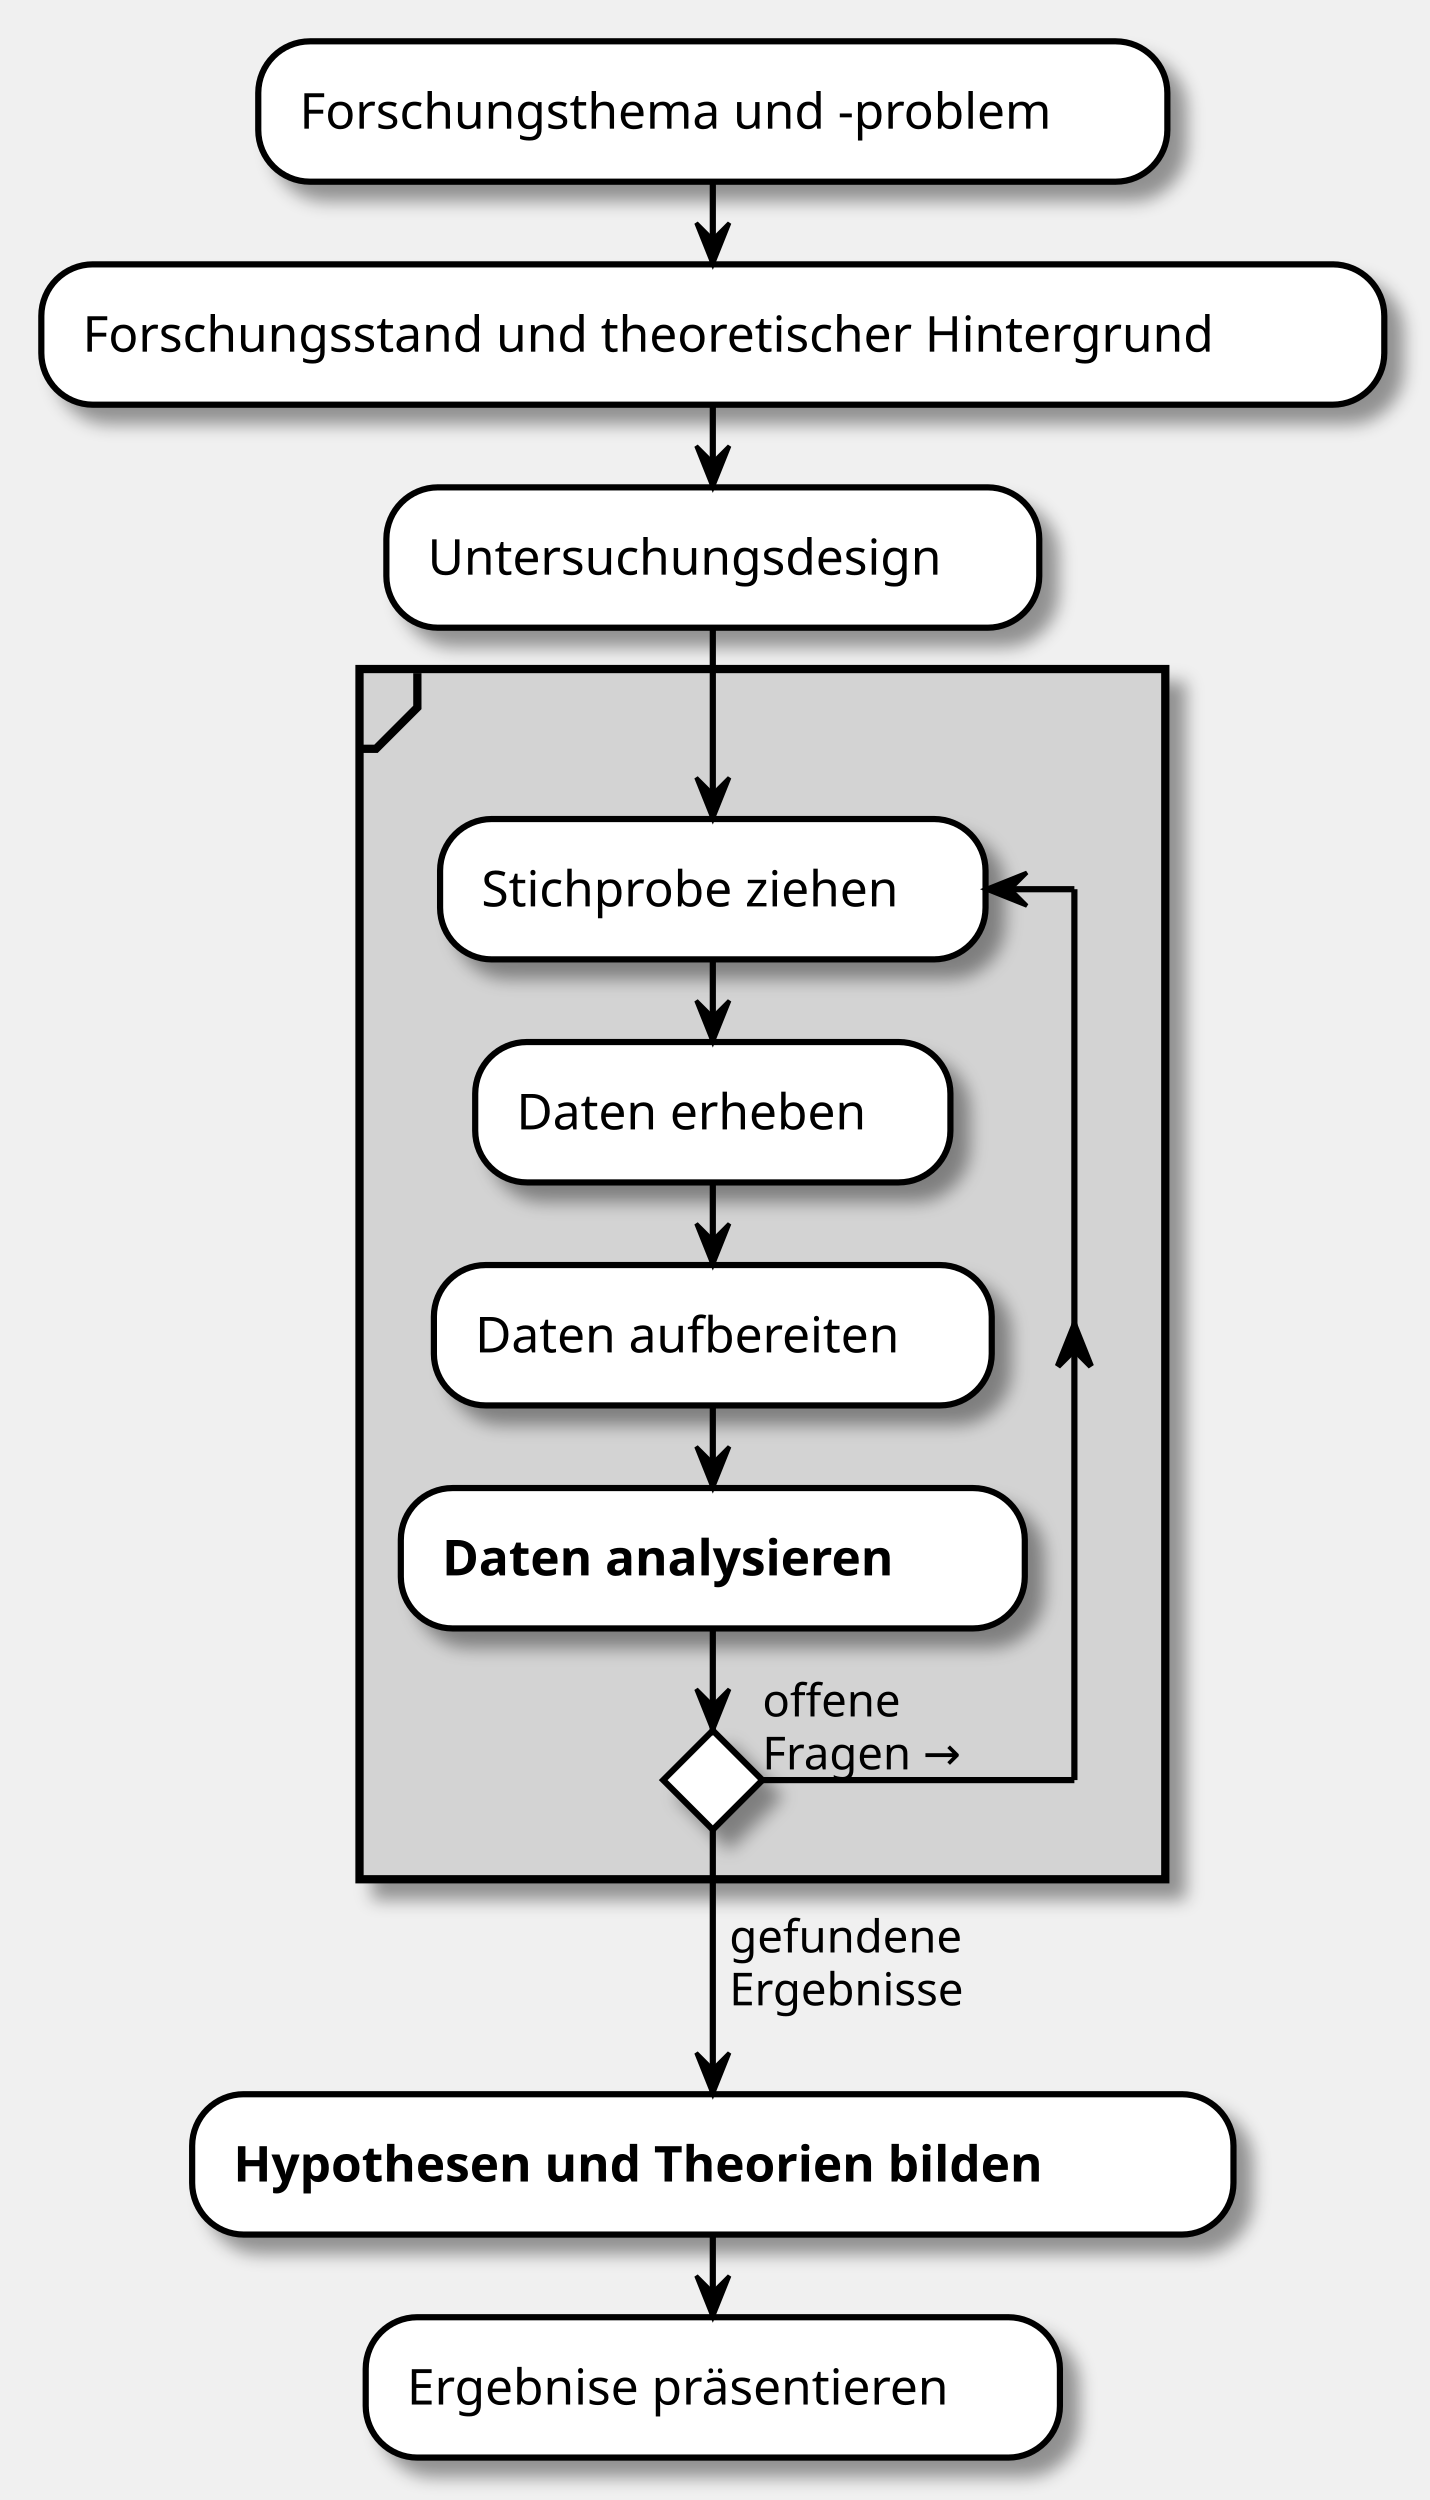
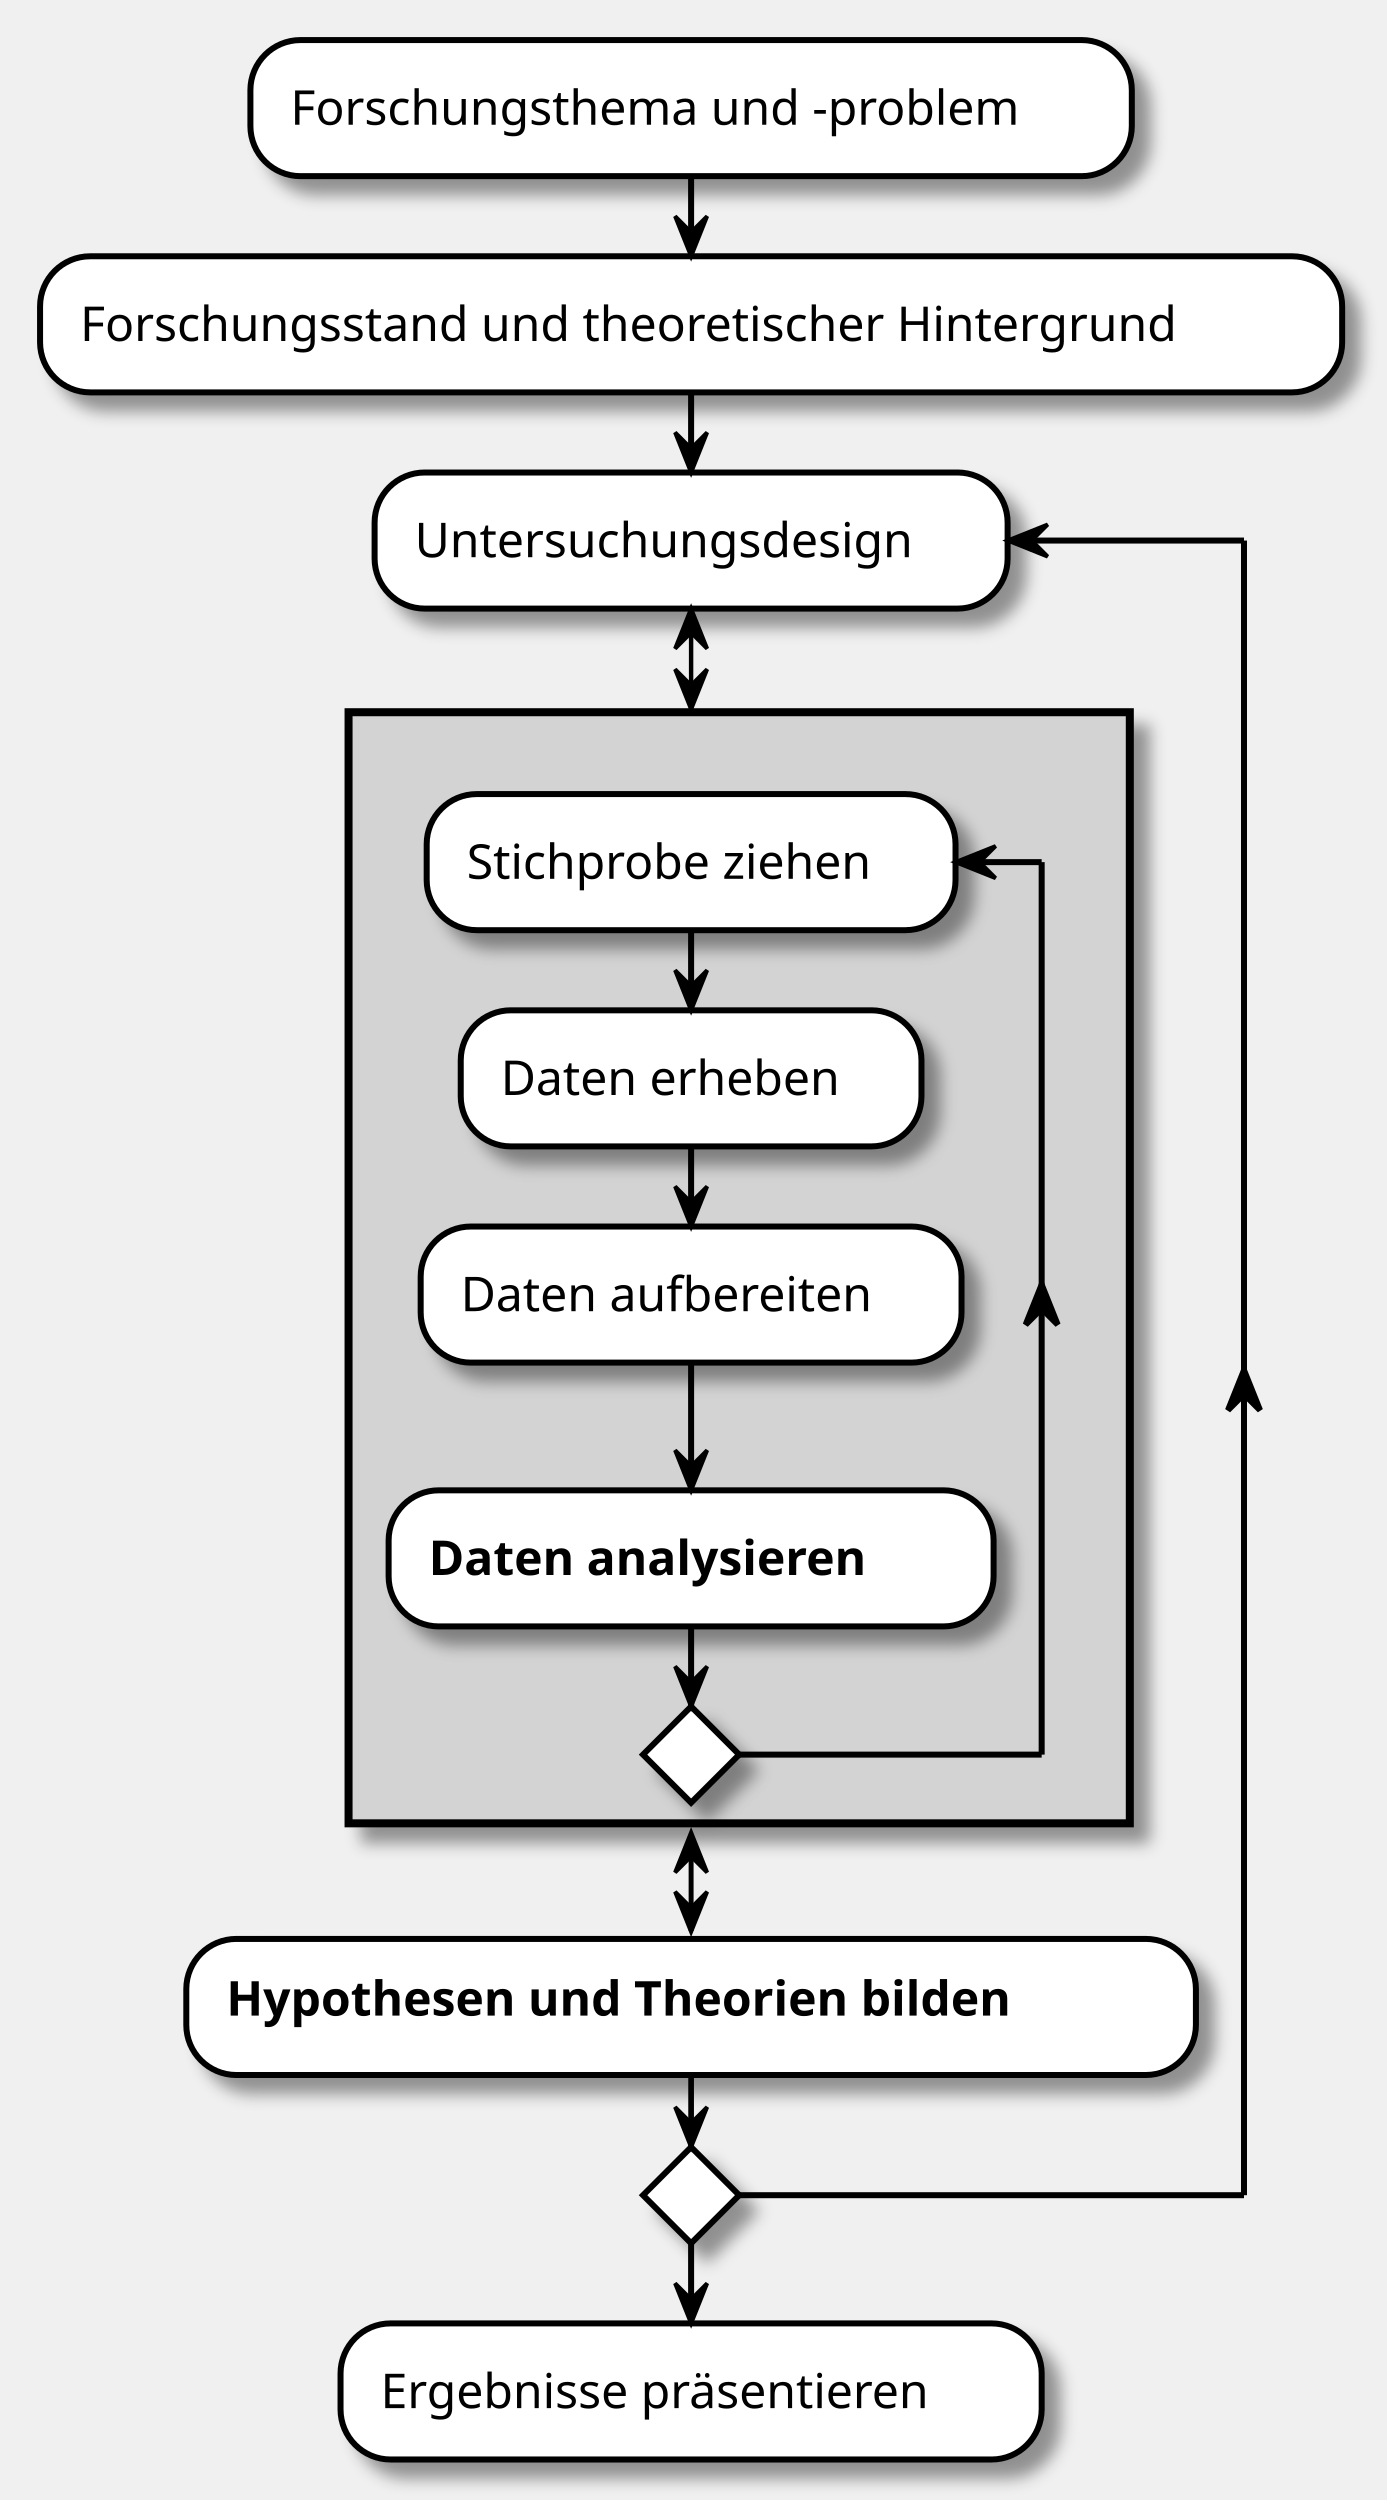
- <svg xmlns="http://www.w3.org/2000/svg" contentScriptType="application/ecmascript" contentStyleType="text/css" height="605px" preserveAspectRatio="none" style="width:346px;height:605px;" version="1.1" viewBox="0 0 346 605" width="346px" zoomAndPan="magnify">
-   <defs>
-     <filter height="300%" id="f1m1tyk4mr1n5l" width="300%" x="-1" y="-1">
-       <feGaussianBlur result="blurOut" stdDeviation="2.0" />
-       <feColorMatrix in="blurOut" result="blurOut2" type="matrix" values="0 0 0 0 0 0 0 0 0 0 0 0 0 0 0 0 0 0 .4 0" />
-       <feOffset dx="4.0" dy="4.0" in="blurOut2" result="blurOut3" />
-       <feBlend in="SourceGraphic" in2="blurOut3" mode="normal" />
+ <svg xmlns="http://www.w3.org/2000/svg" contentScriptType="application/ecmascript" contentStyleType="text/css" height="624px" preserveAspectRatio="none" style="width:346px;height:624px;" version="1.1" viewBox="0 0 346 624" width="346px" zoomAndPan="magnify" id="svg121">
+   <defs id="defs11">
+     <filter height="300%" id="fx2d42dw7dkg9" width="300%" x="-1" y="-1">
+       <feGaussianBlur result="blurOut" stdDeviation="2.0" id="feGaussianBlur2" />
+       <feColorMatrix in="blurOut" result="blurOut2" type="matrix" values="0 0 0 0 0 0 0 0 0 0 0 0 0 0 0 0 0 0 .4 0" id="feColorMatrix4" />
+       <feOffset dx="4.0" dy="4.0" in="blurOut2" result="blurOut3" id="feOffset6" />
+       <feBlend in="SourceGraphic" in2="blurOut3" mode="normal" id="feBlend8" />
    </filter>
  </defs>
-   <g>
-     <rect fill="#FFFFFF" filter="url(#f1m1tyk4mr1n5l)" height="33.969" rx="12.5" ry="12.5" style="stroke: #000000; stroke-width: 1.5;" width="220" x="62.5" y="10" />
-     <text fill="#000000" font-family="sans-serif" font-size="12" lengthAdjust="spacingAndGlyphs" textLength="200" x="72.5" y="31.139">Forschungsthema und -problem</text>
-     <rect fill="#FFFFFF" filter="url(#f1m1tyk4mr1n5l)" height="33.969" rx="12.5" ry="12.5" style="stroke: #000000; stroke-width: 1.5;" width="325" x="10" y="63.969" />
-     <text fill="#000000" font-family="sans-serif" font-size="12" lengthAdjust="spacingAndGlyphs" textLength="305" x="20" y="85.107">Forschungsstand und theoretischer Hintergrund</text>
-     <rect fill="#FFFFFF" filter="url(#f1m1tyk4mr1n5l)" height="33.969" rx="12.5" ry="12.5" style="stroke: #000000; stroke-width: 1.5;" width="158" x="93.5" y="117.938" />
-     <text fill="#000000" font-family="sans-serif" font-size="12" lengthAdjust="spacingAndGlyphs" textLength="138" x="103.5" y="139.076">Untersuchungsdesign</text>
-     <rect fill="#D3D3D3" filter="url(#f1m1tyk4mr1n5l)" height="292.875" style="stroke: #000000; stroke-width: 2.0;" width="195" x="87" y="161.906" />
-     <path d="M101,162.906 L101,171.203 L91,181.203 L87,181.203 " fill="none" style="stroke: #000000; stroke-width: 2.0;" />
-     <text fill="#000000" font-family="sans-serif" font-size="14" lengthAdjust="spacingAndGlyphs" textLength="0" x="94" y="175.901" />
-     <rect fill="#FFFFFF" filter="url(#f1m1tyk4mr1n5l)" height="33.969" rx="12.5" ry="12.5" style="stroke: #000000; stroke-width: 1.5;" width="115" x="115" y="252.172" />
-     <text fill="#000000" font-family="sans-serif" font-size="12" lengthAdjust="spacingAndGlyphs" textLength="95" x="125" y="273.31">Daten erheben</text>
-     <rect fill="#FFFFFF" filter="url(#f1m1tyk4mr1n5l)" height="33.969" rx="12.5" ry="12.5" style="stroke: #000000; stroke-width: 1.5;" width="135" x="105" y="306.141" />
-     <text fill="#000000" font-family="sans-serif" font-size="12" lengthAdjust="spacingAndGlyphs" textLength="115" x="115" y="327.279">Daten aufbereiten</text>
-     <rect fill="#FFFFFF" filter="url(#f1m1tyk4mr1n5l)" height="33.969" rx="12.5" ry="12.5" style="stroke: #000000; stroke-width: 1.5;" width="151" x="97" y="360.109" />
-     <text fill="#000000" font-family="sans-serif" font-size="12" font-weight="bold" lengthAdjust="spacingAndGlyphs" textLength="131" x="107" y="381.248">Daten analysieren</text>
-     <rect fill="#FFFFFF" filter="url(#f1m1tyk4mr1n5l)" height="33.969" rx="12.5" ry="12.5" style="stroke: #000000; stroke-width: 1.5;" width="132" x="106.5" y="198.203" />
-     <text fill="#000000" font-family="sans-serif" font-size="12" lengthAdjust="spacingAndGlyphs" textLength="112" x="116.5" y="219.342">Stichprobe ziehen</text>
-     <polygon fill="#FFFFFF" filter="url(#f1m1tyk4mr1n5l)" points="172.5,418.782,172.5,418.782,184.5,430.782,172.5,442.782,172.5,442.782,160.5,430.782,172.5,418.782" style="stroke: #000000; stroke-width: 1.5;" />
-     <text fill="#000000" font-family="sans-serif" font-size="11" lengthAdjust="spacingAndGlyphs" textLength="36" x="184.5" y="415.383">offene</text>
-     <text fill="#000000" font-family="sans-serif" font-size="11" lengthAdjust="spacingAndGlyphs" textLength="52" x="184.5" y="428.188">Fragen →</text>
-     <rect fill="#FFFFFF" filter="url(#f1m1tyk4mr1n5l)" height="33.969" rx="12.5" ry="12.5" style="stroke: #000000; stroke-width: 1.5;" width="252" x="46.5" y="506.797" />
-     <text fill="#000000" font-family="sans-serif" font-size="12" font-weight="bold" lengthAdjust="spacingAndGlyphs" textLength="232" x="56.5" y="527.936">Hypothesen und Theorien bilden</text>
-     <rect fill="#FFFFFF" filter="url(#f1m1tyk4mr1n5l)" height="33.969" rx="12.5" ry="12.5" style="stroke: #000000; stroke-width: 1.5;" width="168" x="88.5" y="560.766" />
-     <text fill="#000000" font-family="sans-serif" font-size="12" lengthAdjust="spacingAndGlyphs" textLength="148" x="98.5" y="581.904">Ergebnise präsentieren</text>
-     <line style="stroke: #000000; stroke-width: 1.5;" x1="172.5" x2="172.5" y1="43.969" y2="63.969" />
-     <polygon fill="#000000" points="168.5,53.969,172.5,63.969,176.5,53.969,172.5,57.969" style="stroke: #000000; stroke-width: 1.0;" />
-     <line style="stroke: #000000; stroke-width: 1.5;" x1="172.5" x2="172.5" y1="97.938" y2="117.938" />
-     <polygon fill="#000000" points="168.5,107.938,172.5,117.938,176.5,107.938,172.5,111.938" style="stroke: #000000; stroke-width: 1.0;" />
-     <line style="stroke: #000000; stroke-width: 1.5;" x1="172.5" x2="172.5" y1="286.141" y2="306.141" />
-     <polygon fill="#000000" points="168.5,296.141,172.5,306.141,176.5,296.141,172.5,300.141" style="stroke: #000000; stroke-width: 1.0;" />
-     <line style="stroke: #000000; stroke-width: 1.5;" x1="172.5" x2="172.5" y1="340.109" y2="360.109" />
-     <polygon fill="#000000" points="168.5,350.109,172.5,360.109,176.5,350.109,172.5,354.109" style="stroke: #000000; stroke-width: 1.0;" />
-     <line style="stroke: #000000; stroke-width: 1.5;" x1="172.5" x2="172.5" y1="232.172" y2="252.172" />
-     <polygon fill="#000000" points="168.5,242.172,172.5,252.172,176.5,242.172,172.5,246.172" style="stroke: #000000; stroke-width: 1.0;" />
-     <line style="stroke: #000000; stroke-width: 1.5;" x1="184.5" x2="260" y1="430.782" y2="430.782" />
-     <polygon fill="#000000" points="256,330.633,260,320.633,264,330.633,260,326.633" style="stroke: #000000; stroke-width: 1.5;" />
-     <line style="stroke: #000000; stroke-width: 1.5;" x1="260" x2="260" y1="215.188" y2="430.782" />
-     <line style="stroke: #000000; stroke-width: 1.5;" x1="260" x2="238.5" y1="215.188" y2="215.188" />
-     <polygon fill="#000000" points="248.5,211.188,238.5,215.188,248.5,219.188,244.5,215.188" style="stroke: #000000; stroke-width: 1.0;" />
-     <line style="stroke: #000000; stroke-width: 1.5;" x1="172.5" x2="172.5" y1="394.078" y2="418.782" />
-     <polygon fill="#000000" points="168.5,408.782,172.5,418.782,176.5,408.782,172.5,412.782" style="stroke: #000000; stroke-width: 1.0;" />
-     <line style="stroke: #000000; stroke-width: 1.5;" x1="172.5" x2="172.5" y1="151.906" y2="198.203" />
-     <polygon fill="#000000" points="168.5,188.203,172.5,198.203,176.5,188.203,172.5,192.203" style="stroke: #000000; stroke-width: 1.0;" />
-     <line style="stroke: #000000; stroke-width: 1.5;" x1="172.5" x2="172.5" y1="442.782" y2="506.797" />
-     <polygon fill="#000000" points="168.5,496.797,172.5,506.797,176.5,496.797,172.5,500.797" style="stroke: #000000; stroke-width: 1.0;" />
-     <text fill="#000000" font-family="sans-serif" font-size="11" lengthAdjust="spacingAndGlyphs" textLength="60" x="176.5" y="472.492">gefundene</text>
-     <text fill="#000000" font-family="sans-serif" font-size="11" lengthAdjust="spacingAndGlyphs" textLength="64" x="176.5" y="485.297">Ergebnisse</text>
-     <line style="stroke: #000000; stroke-width: 1.5;" x1="172.5" x2="172.5" y1="540.766" y2="560.766" />
-     <polygon fill="#000000" points="168.5,550.766,172.5,560.766,176.5,550.766,172.5,554.766" style="stroke: #000000; stroke-width: 1.0;" />
+   <g id="g119">
+     <rect fill="#FFFFFF" filter="url(#fx2d42dw7dkg9)" height="33.969" rx="12.5" ry="12.5" style="stroke: #000000; stroke-width: 1.5;" width="220" x="62.5" y="10" id="rect13" />
+     <text fill="#000000" font-family="sans-serif" font-size="12" lengthAdjust="spacingAndGlyphs" textLength="200" x="72.5" y="31.139" id="text15">Forschungsthema und -problem</text>
+     <rect fill="#FFFFFF" filter="url(#fx2d42dw7dkg9)" height="33.969" rx="12.5" ry="12.5" style="stroke: #000000; stroke-width: 1.5;" width="325" x="10" y="63.969" id="rect17" />
+     <text fill="#000000" font-family="sans-serif" font-size="12" lengthAdjust="spacingAndGlyphs" textLength="305" x="20" y="85.107" id="text19">Forschungsstand und theoretischer Hintergrund</text>
+     <rect height="277.332" style="fill:#d3d3d3;stroke:#000000;stroke-width:2;filter:url(#fx2d42dw7dkg9)" width="195" x="87" y="177.771" id="rect21" />
+     <text fill="#000000" font-family="sans-serif" font-size="14" lengthAdjust="spacingAndGlyphs" textLength="0" x="94" y="175.901" id="text25" />
+     <rect fill="#FFFFFF" filter="url(#fx2d42dw7dkg9)" height="33.969" rx="12.5" ry="12.5" style="stroke: #000000; stroke-width: 1.5;" width="115" x="115" y="252.172" id="rect27" />
+     <text fill="#000000" font-family="sans-serif" font-size="12" lengthAdjust="spacingAndGlyphs" textLength="95" x="125" y="273.31" id="text29">Daten erheben</text>
+     <rect fill="#FFFFFF" filter="url(#fx2d42dw7dkg9)" height="33.969" rx="12.5" ry="12.5" style="stroke: #000000; stroke-width: 1.5;" width="135" x="105" y="306.141" id="rect31" />
+     <text fill="#000000" font-family="sans-serif" font-size="12" lengthAdjust="spacingAndGlyphs" textLength="115" x="115" y="327.279" id="text33">Daten aufbereiten</text>
+     <rect fill="#FFFFFF" filter="url(#fx2d42dw7dkg9)" height="33.969" rx="12.5" ry="12.5" style="stroke: #000000; stroke-width: 1.5;" width="151" x="97" y="371.984" id="rect35" />
+     <text fill="#000000" font-family="sans-serif" font-size="12" font-weight="bold" lengthAdjust="spacingAndGlyphs" textLength="131" x="107" y="393.123" id="text37">Daten analysieren</text>
+     <rect fill="#FFFFFF" filter="url(#fx2d42dw7dkg9)" height="33.969" rx="12.5" ry="12.5" style="stroke: #000000; stroke-width: 1.5;" width="132" x="106.5" y="198.203" id="rect39" />
+     <text fill="#000000" font-family="sans-serif" font-size="12" lengthAdjust="spacingAndGlyphs" textLength="112" x="116.5" y="219.342" id="text41">Stichprobe ziehen</text>
+     <polygon fill="#FFFFFF" filter="url(#fx2d42dw7dkg9)" points="172.5,425.953,172.5,425.953,184.5,437.953,172.5,449.953,172.5,449.953,160.5,437.953,172.5,425.953" style="stroke: #000000; stroke-width: 1.5;" id="polygon43" />
+     <rect height="33.969" rx="12.5" ry="12.5" style="fill:#ffffff;stroke:#000000;stroke-width:1.5;filter:url(#fx2d42dw7dkg9)" width="252" x="46.5" y="483.953" id="rect45" />
+     <text fill="#000000" font-family="sans-serif" font-size="12" font-weight="bold" lengthAdjust="spacingAndGlyphs" textLength="232" x="56.5" y="503.092" id="text47">Hypothesen und Theorien bilden</text>
+     <rect fill="#FFFFFF" filter="url(#fx2d42dw7dkg9)" height="33.969" rx="12.5" ry="12.5" style="stroke: #000000; stroke-width: 1.5;" width="158" x="93.5" y="117.938" id="rect49" />
+     <text fill="#000000" font-family="sans-serif" font-size="12" lengthAdjust="spacingAndGlyphs" textLength="138" x="103.5" y="139.076" id="text51">Untersuchungsdesign</text>
+     <polygon fill="#FFFFFF" filter="url(#fx2d42dw7dkg9)" points="172.5,535.922,172.5,535.922,184.5,547.922,172.5,559.922,172.5,559.922,160.5,547.922,172.5,535.922" style="stroke: #000000; stroke-width: 1.5;" id="polygon53" />
+     <rect fill="#FFFFFF" filter="url(#fx2d42dw7dkg9)" height="33.969" rx="12.5" ry="12.5" style="stroke: #000000; stroke-width: 1.5;" width="175" x="85" y="579.922" id="rect55" />
+     <text fill="#000000" font-family="sans-serif" font-size="12" lengthAdjust="spacingAndGlyphs" textLength="155" x="95" y="601.061" id="text57">Ergebnisse präsentieren</text>
+     <line style="stroke: #000000; stroke-width: 1.5;" x1="172.5" x2="172.5" y1="43.969" y2="63.969" id="line59" />
+     <polygon fill="#000000" points="168.5,53.969,172.5,63.969,176.5,53.969,172.5,57.969" style="stroke: #000000; stroke-width: 1.0;" id="polygon61" />
+     <line style="stroke: #000000; stroke-width: 1.5;" x1="172.5" x2="172.5" y1="286.141" y2="306.141" id="line63" />
+     <polygon fill="#000000" points="168.5,296.141,172.5,306.141,176.5,296.141,172.5,300.141" style="stroke: #000000; stroke-width: 1.0;" id="polygon65" />
+     <line style="stroke: #000000; stroke-width: 1.5;" x1="172.5" x2="172.5" y1="340.109" y2="371.984" id="line67" />
+     <polygon fill="#000000" points="168.5,361.984,172.5,371.984,176.5,361.984,172.5,365.984" style="stroke: #000000; stroke-width: 1.0;" id="polygon69" />
+     <line style="stroke: #000000; stroke-width: 1.5;" x1="172.5" x2="172.5" y1="232.172" y2="252.172" id="line71" />
+     <polygon fill="#000000" points="168.5,242.172,172.5,252.172,176.5,242.172,172.5,246.172" style="stroke: #000000; stroke-width: 1.0;" id="polygon73" />
+     <line style="stroke: #000000; stroke-width: 1.5;" x1="184.5" x2="260" y1="437.953" y2="437.953" id="line75" />
+     <polygon fill="#000000" points="256,330.633,260,320.633,264,330.633,260,326.633" style="stroke: #000000; stroke-width: 1.5;" id="polygon77" />
+     <line style="stroke: #000000; stroke-width: 1.5;" x1="260" x2="260" y1="215.188" y2="437.953" id="line79" />
+     <line style="stroke: #000000; stroke-width: 1.5;" x1="260" x2="238.5" y1="215.188" y2="215.188" id="line81" />
+     <polygon fill="#000000" points="248.5,211.188,238.5,215.188,248.5,219.188,244.5,215.188" style="stroke: #000000; stroke-width: 1.0;" id="polygon83" />
+     <line style="stroke: #000000; stroke-width: 1.5;" x1="172.5" x2="172.5" y1="405.953" y2="425.953" id="line85" />
+     <polygon fill="#000000" points="168.5,415.953,172.5,425.953,176.5,415.953,172.5,419.953" style="stroke: #000000; stroke-width: 1.0;" id="polygon87" />
+     <line style="stroke:#000000;stroke-width:1.237" x1="172.5" x2="172.5" y1="460.199" y2="481.953" id="line89" />
+     <polygon points="176.5,471.953 172.5,475.953 168.5,471.953 172.5,481.953 " style="fill:#000000;stroke:#000000;stroke-width:1" id="polygon91" transform="translate(0,0.2336988)" />
+     <line style="stroke:#000000;stroke-width:1.105" x1="172.5" x2="172.5" y1="151.906" y2="177.051" id="line93" />
+     <polygon points="176.5,188.203 172.5,192.203 168.5,188.203 172.5,198.203 " style="fill:#000000;stroke:#000000;stroke-width:1" id="polygon95" transform="translate(0,-21.15255)" />
+     <line style="stroke: #000000; stroke-width: 1.5;" x1="184.5" x2="310.5" y1="547.922" y2="547.922" id="line97" />
+     <polygon fill="#000000" points="306.5,351.984,310.5,341.984,314.5,351.984,310.5,347.984" style="stroke: #000000; stroke-width: 1.5;" id="polygon99" />
+     <line style="stroke: #000000; stroke-width: 1.5;" x1="310.5" x2="310.5" y1="134.922" y2="547.922" id="line101" />
+     <line style="stroke: #000000; stroke-width: 1.5;" x1="310.5" x2="251.5" y1="134.922" y2="134.922" id="line103" />
+     <polygon fill="#000000" points="261.5,130.922,251.5,134.922,261.5,138.922,257.5,134.922" style="stroke: #000000; stroke-width: 1.0;" id="polygon105" />
+     <line style="stroke:#000000;stroke-width:1.419" x1="172.5" x2="172.5" y1="518.025" y2="535.922" id="line107" />
+     <polygon fill="#000000" points="168.5,525.922,172.5,535.922,176.5,525.922,172.5,529.922" style="stroke: #000000; stroke-width: 1.0;" id="polygon109" />
+     <line style="stroke: #000000; stroke-width: 1.5;" x1="172.5" x2="172.5" y1="97.938" y2="117.938" id="line111" />
+     <polygon fill="#000000" points="168.5,107.938,172.5,117.938,176.5,107.938,172.5,111.938" style="stroke: #000000; stroke-width: 1.0;" id="polygon113" />
+     <line style="stroke: #000000; stroke-width: 1.5;" x1="172.5" x2="172.5" y1="559.922" y2="579.922" id="line115" />
+     <polygon fill="#000000" points="168.5,569.922,172.5,579.922,176.5,569.922,172.5,573.922" style="stroke: #000000; stroke-width: 1.0;" id="polygon117" />
+     <polygon transform="rotate(180,172.5,175.0547)" points="176.5,188.203 172.5,192.203 168.5,188.203 172.5,198.203 " style="fill:#000000;stroke:#000000;stroke-width:1" id="polygon95-1" />
+     <polygon transform="rotate(180,172.5,327.7853)" points="172.5,192.203 168.5,188.203 172.5,198.203 176.5,188.203 " style="fill:#000000;stroke:#000000;stroke-width:1" id="polygon95-8" />
  </g>
</svg>
